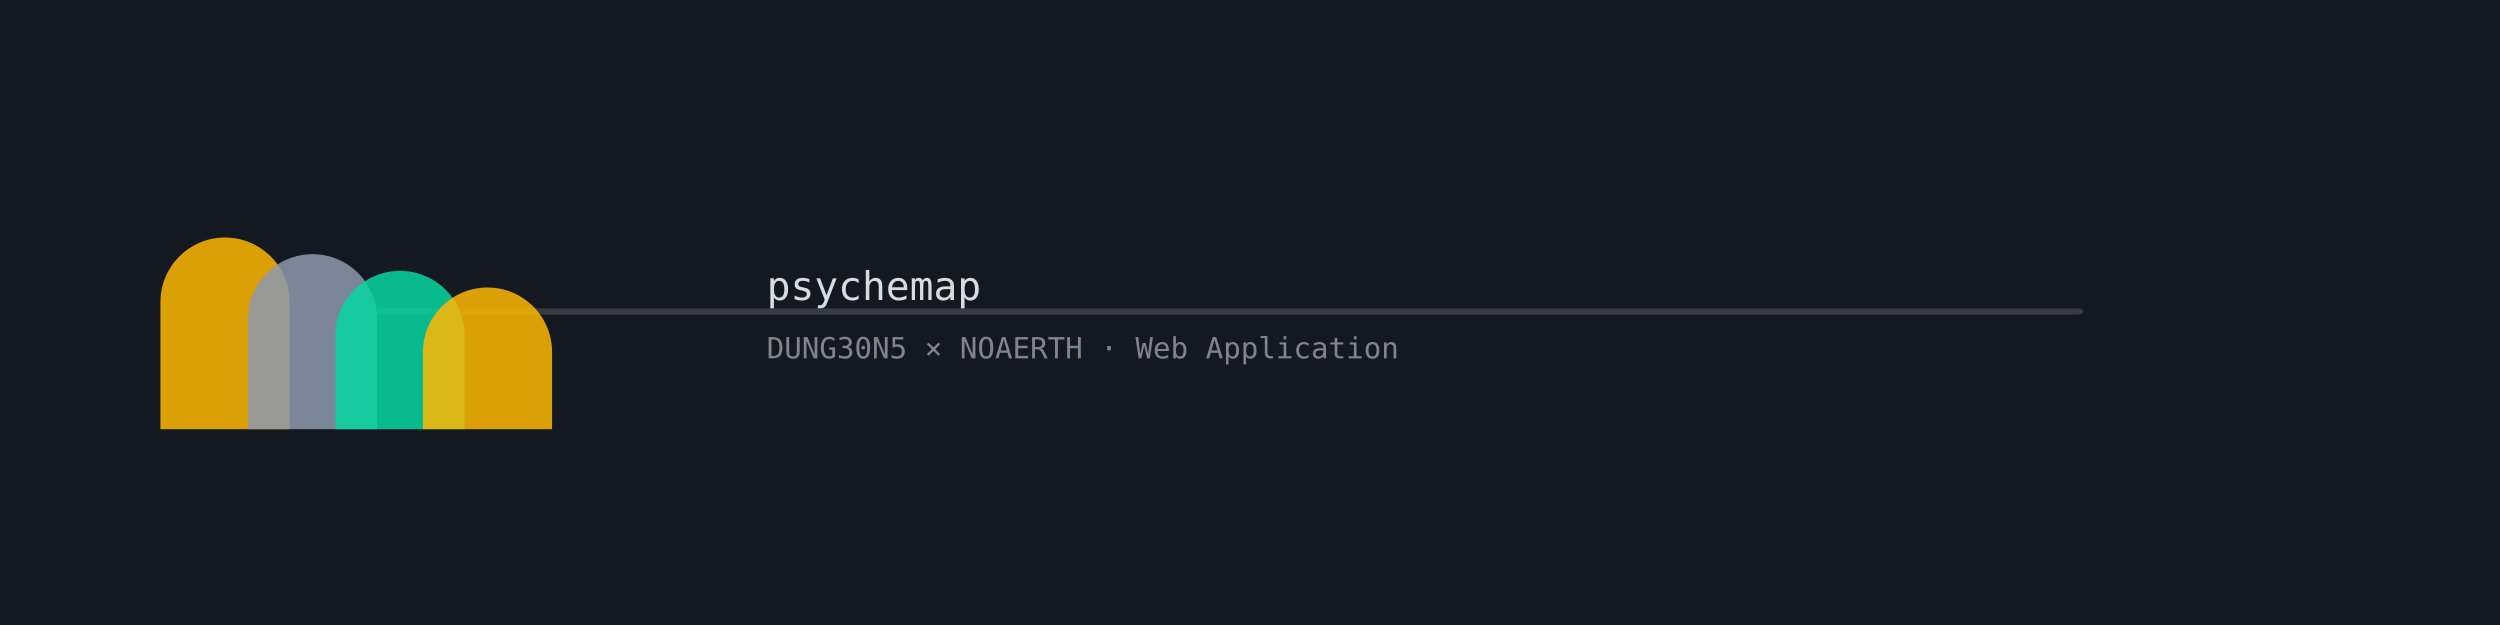
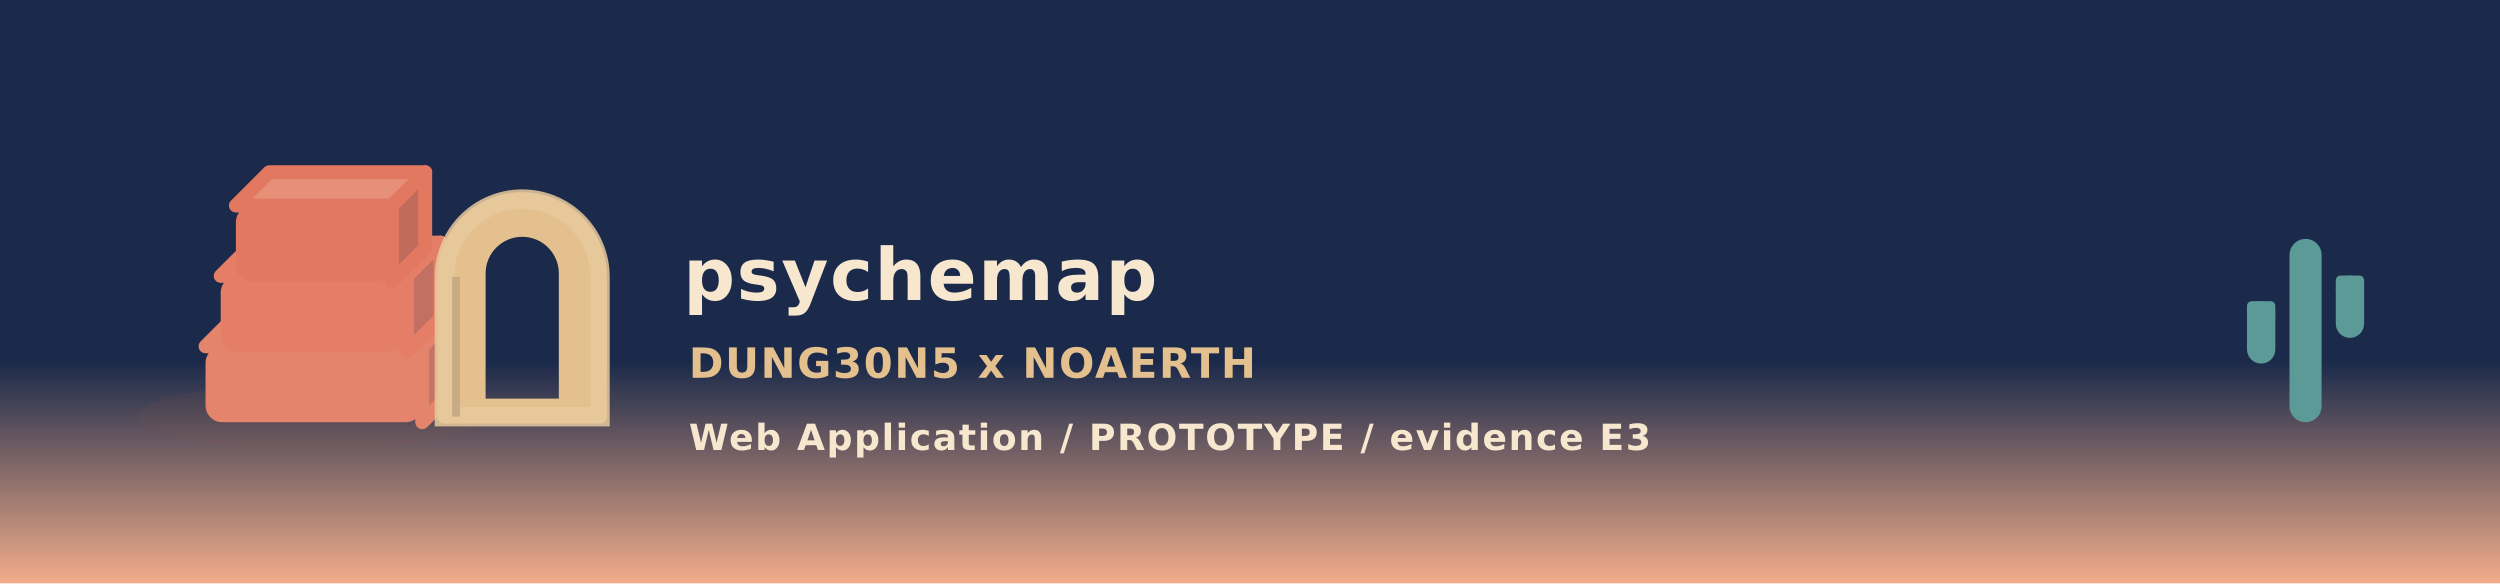
- <svg xmlns="http://www.w3.org/2000/svg" viewBox="0 0 1200 300" width="1200" height="300" role="img" aria-label="psychemap identity object">
-   <rect width="1200" height="300" fill="#141821" />
-   <defs>
-     <linearGradient id="gft" x1="0" y1="0" x2="1" y2="1">
-       <stop offset="0%" stop-color="#ffb703" />
-       <stop offset="100%" stop-color="#8d99ae" />
-     </linearGradient>
-   </defs>
-   <rect x="168.00" y="148.00" width="832.00" height="3.00" rx="2.00" fill="rgba(238,241,246,0.160)" opacity="1.00" />
-   <path d="M77.00,206.00 L77.00,145.00 A31.00,31.00 0 0 1 139.00,145.00 L139.00,206.00 Z" fill="rgba(255,183,3,0.850)" opacity="1.00" />
-   <path d="M119.00,206.00 L119.00,153.00 A31.00,31.00 0 0 1 181.00,153.00 L181.00,206.00 Z" fill="rgba(141,153,174,0.850)" opacity="1.00" />
-   <path d="M161.00,206.00 L161.00,161.00 A31.00,31.00 0 0 1 223.00,161.00 L223.00,206.00 Z" fill="rgba(6,214,160,0.850)" opacity="1.00" />
-   <path d="M203.00,206.00 L203.00,169.00 A31.00,31.00 0 0 1 265.00,169.00 L265.00,206.00 Z" fill="rgba(255,183,3,0.850)" opacity="1.00" />
-   <text x="368" y="144" font-family="ui-monospace,Menlo,monospace" font-size="19" fill="rgba(238,241,246,0.900)">psychemap</text>
-   <text x="368" y="172" font-family="ui-monospace,Menlo,monospace" font-size="14" fill="rgba(238,241,246,0.500)">DUNG30N5 × NOAERTH · Web Application</text>
+ <svg xmlns="http://www.w3.org/2000/svg" width="900" height="210" viewBox="0 0 900 210" role="img" aria-label="psychemap - identity object">
+   <linearGradient id="skyf" x1="0" y1="0" x2="0" y2="1">
+     <stop offset="0" stop-color="#1b2a4a" />
+     <stop offset="0.62" stop-color="#1b2a4a" />
+     <stop offset="1" stop-color="#f3ad8a" />
+   </linearGradient>
+   <rect width="900" height="210" fill="url(#skyf)" />
+   <rect x="0" y="352" width="900" height="-142" fill="#e3c08d" />
+   <rect x="0" y="352" width="900" height="3" fill="#e6c596" />
+   <ellipse cx="112" cy="150" rx="62" ry="12" fill="rgba(138,90,68,0.11)" />
+   <path d="M74,124.67 L152,124.67 L164,112.67 L86,112.67 Z" fill="#e99a82" stroke="#e5846c" stroke-width="5" stroke-linejoin="round" />
+   <path d="M152,124.67 L164,112.67 L164,140 L152,152 Z" fill="#c37566" stroke="#e5846c" stroke-width="5" stroke-linejoin="round" />
+   <rect x="74" y="124.67" width="78" height="27.33" rx="6" fill="#e5846c" />
+   <path d="M79.46,99.33 L146.54,99.33 L158.54,87.33 L91.46,87.33 Z" fill="#e8957d" stroke="#e47e66" stroke-width="5" stroke-linejoin="round" />
+   <path d="M146.54,99.33 L158.54,87.33 L158.54,114.67 L146.54,126.67 Z" fill="#c27061" stroke="#e47e66" stroke-width="5" stroke-linejoin="round" />
+   <rect x="79.46" y="99.33" width="67.08" height="27.33" rx="6" fill="#e47e66" />
+   <path d="M84.92,74 L141.08,74 L153.08,62 L96.92,62 Z" fill="#e79079" stroke="#e37861" stroke-width="5" stroke-linejoin="round" />
+   <path d="M141.08,74 L153.08,62 L153.08,89.33 L141.08,101.33 Z" fill="#c16b5d" stroke="#e37861" stroke-width="5" stroke-linejoin="round" />
+   <rect x="84.92" y="74" width="56.16" height="27.33" rx="6" fill="#e37861" />
+   <path d="M160,150 L160,99.68 A28,28 0 0 1 216,99.68 L216,150 Z M172.32,146 L172.32,98.43 A15.68,15.68 0 0 1 203.68,98.43 L203.68,146 Z" fill="#e3c08d" fill-rule="evenodd" stroke="#e3c08d" stroke-width="5" stroke-linejoin="round" />
+   <path d="M160,150 L160,99.68 A28,28 0 0 1 216,99.68 L216,150 Z" fill="none" stroke="#e8c99d" stroke-width="7" stroke-linecap="round" opacity="0.85" />
+   <rect x="162.8" y="99.68" width="2.8" height="50.32" fill="#c7ab84" />
+   <text x="246" y="108" font-family="Verdana,DejaVu Sans,sans-serif" font-size="26" font-weight="700" letter-spacing="0.6" fill="#f6e7ce" text-anchor="start">psychemap</text>
+   <text x="248" y="136" font-family="Verdana,DejaVu Sans,sans-serif" font-size="15" font-weight="700" letter-spacing="0.6" fill="#e3c08d" text-anchor="start">DUNG30N5 x NOAERTH</text>
+   <text x="248" y="162" font-family="Verdana,DejaVu Sans,sans-serif" font-size="13" font-weight="700" letter-spacing="0.6" fill="#f6e7ce" text-anchor="start">Web Application  /  PROTOTYPE  /  evidence E3</text>
+   <rect x="824.22" y="86" width="11.56" height="66" rx="5.78" fill="#5b9a97" />
+   <rect x="808.92" y="108.44" width="10.2" height="22.44" rx="5.1" fill="#5b9a97" />
+   <rect x="808.92" y="108.44" width="10.2" height="6.6" rx="1.7" fill="#5b9a97" />
+   <rect x="840.88" y="99.2" width="10.2" height="22.44" rx="5.1" fill="#5b9a97" />
+   <rect x="840.88" y="99.2" width="10.2" height="6.6" rx="1.7" fill="#5b9a97" />
</svg>
